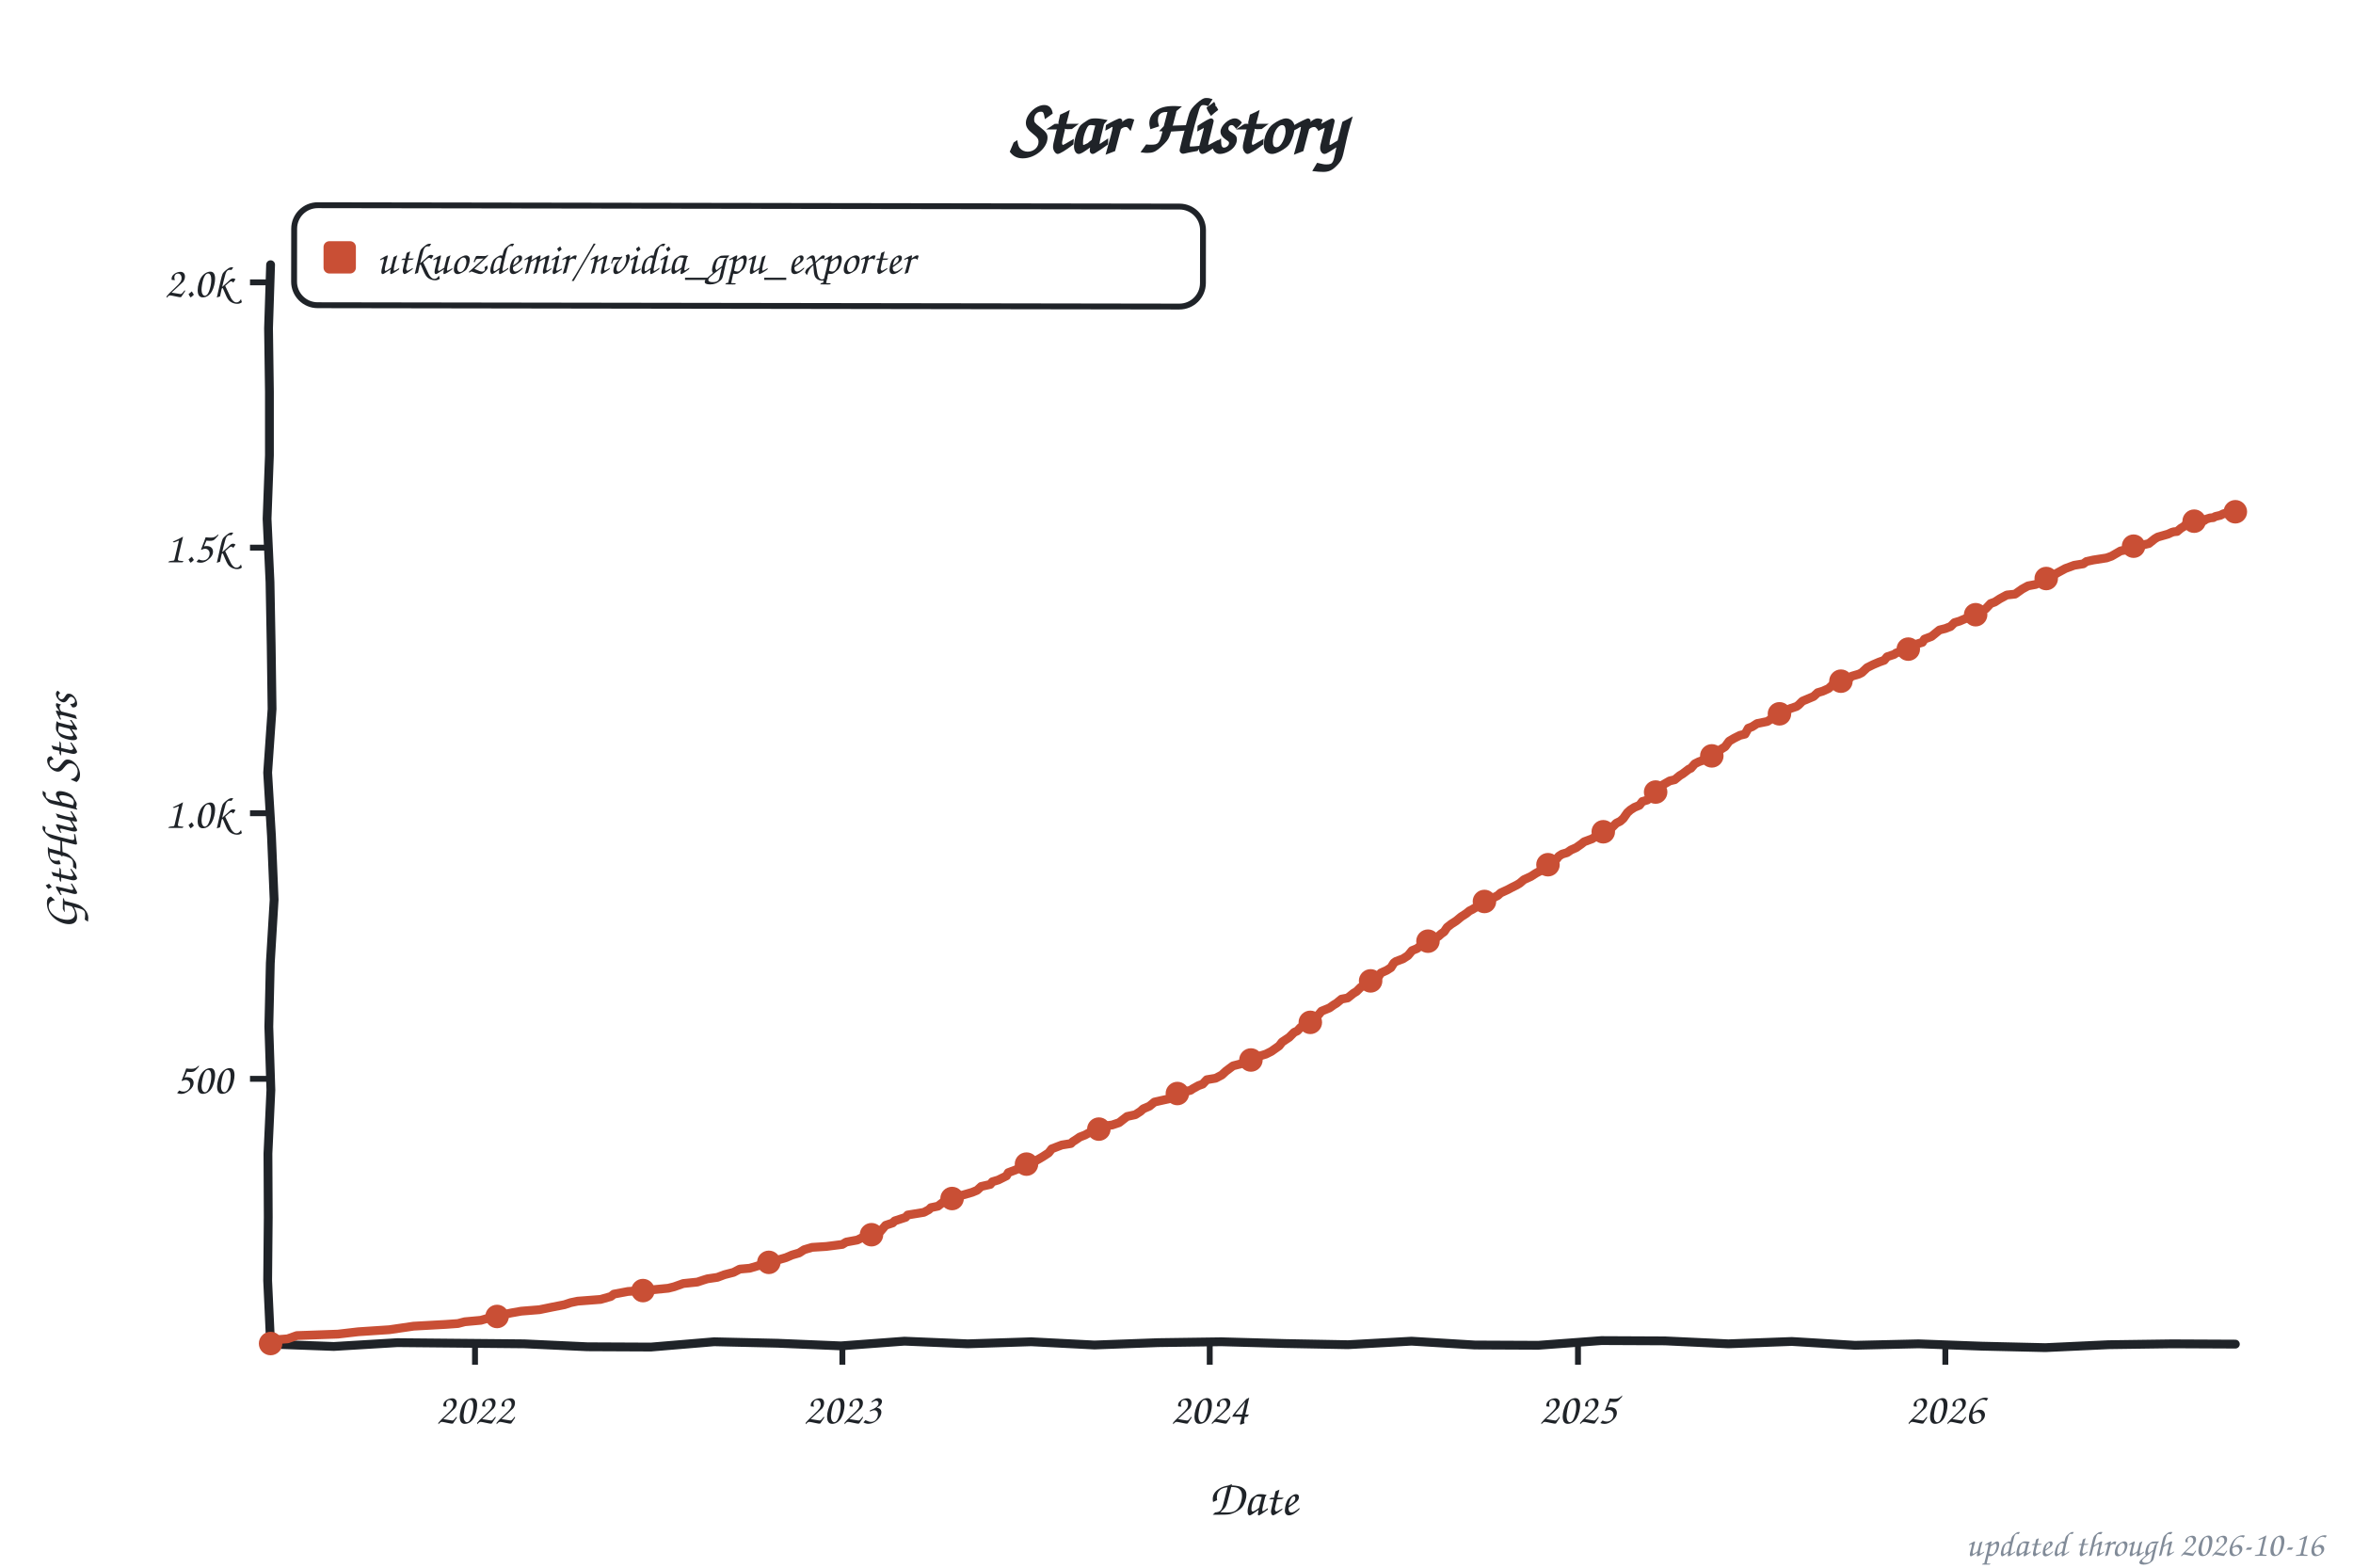
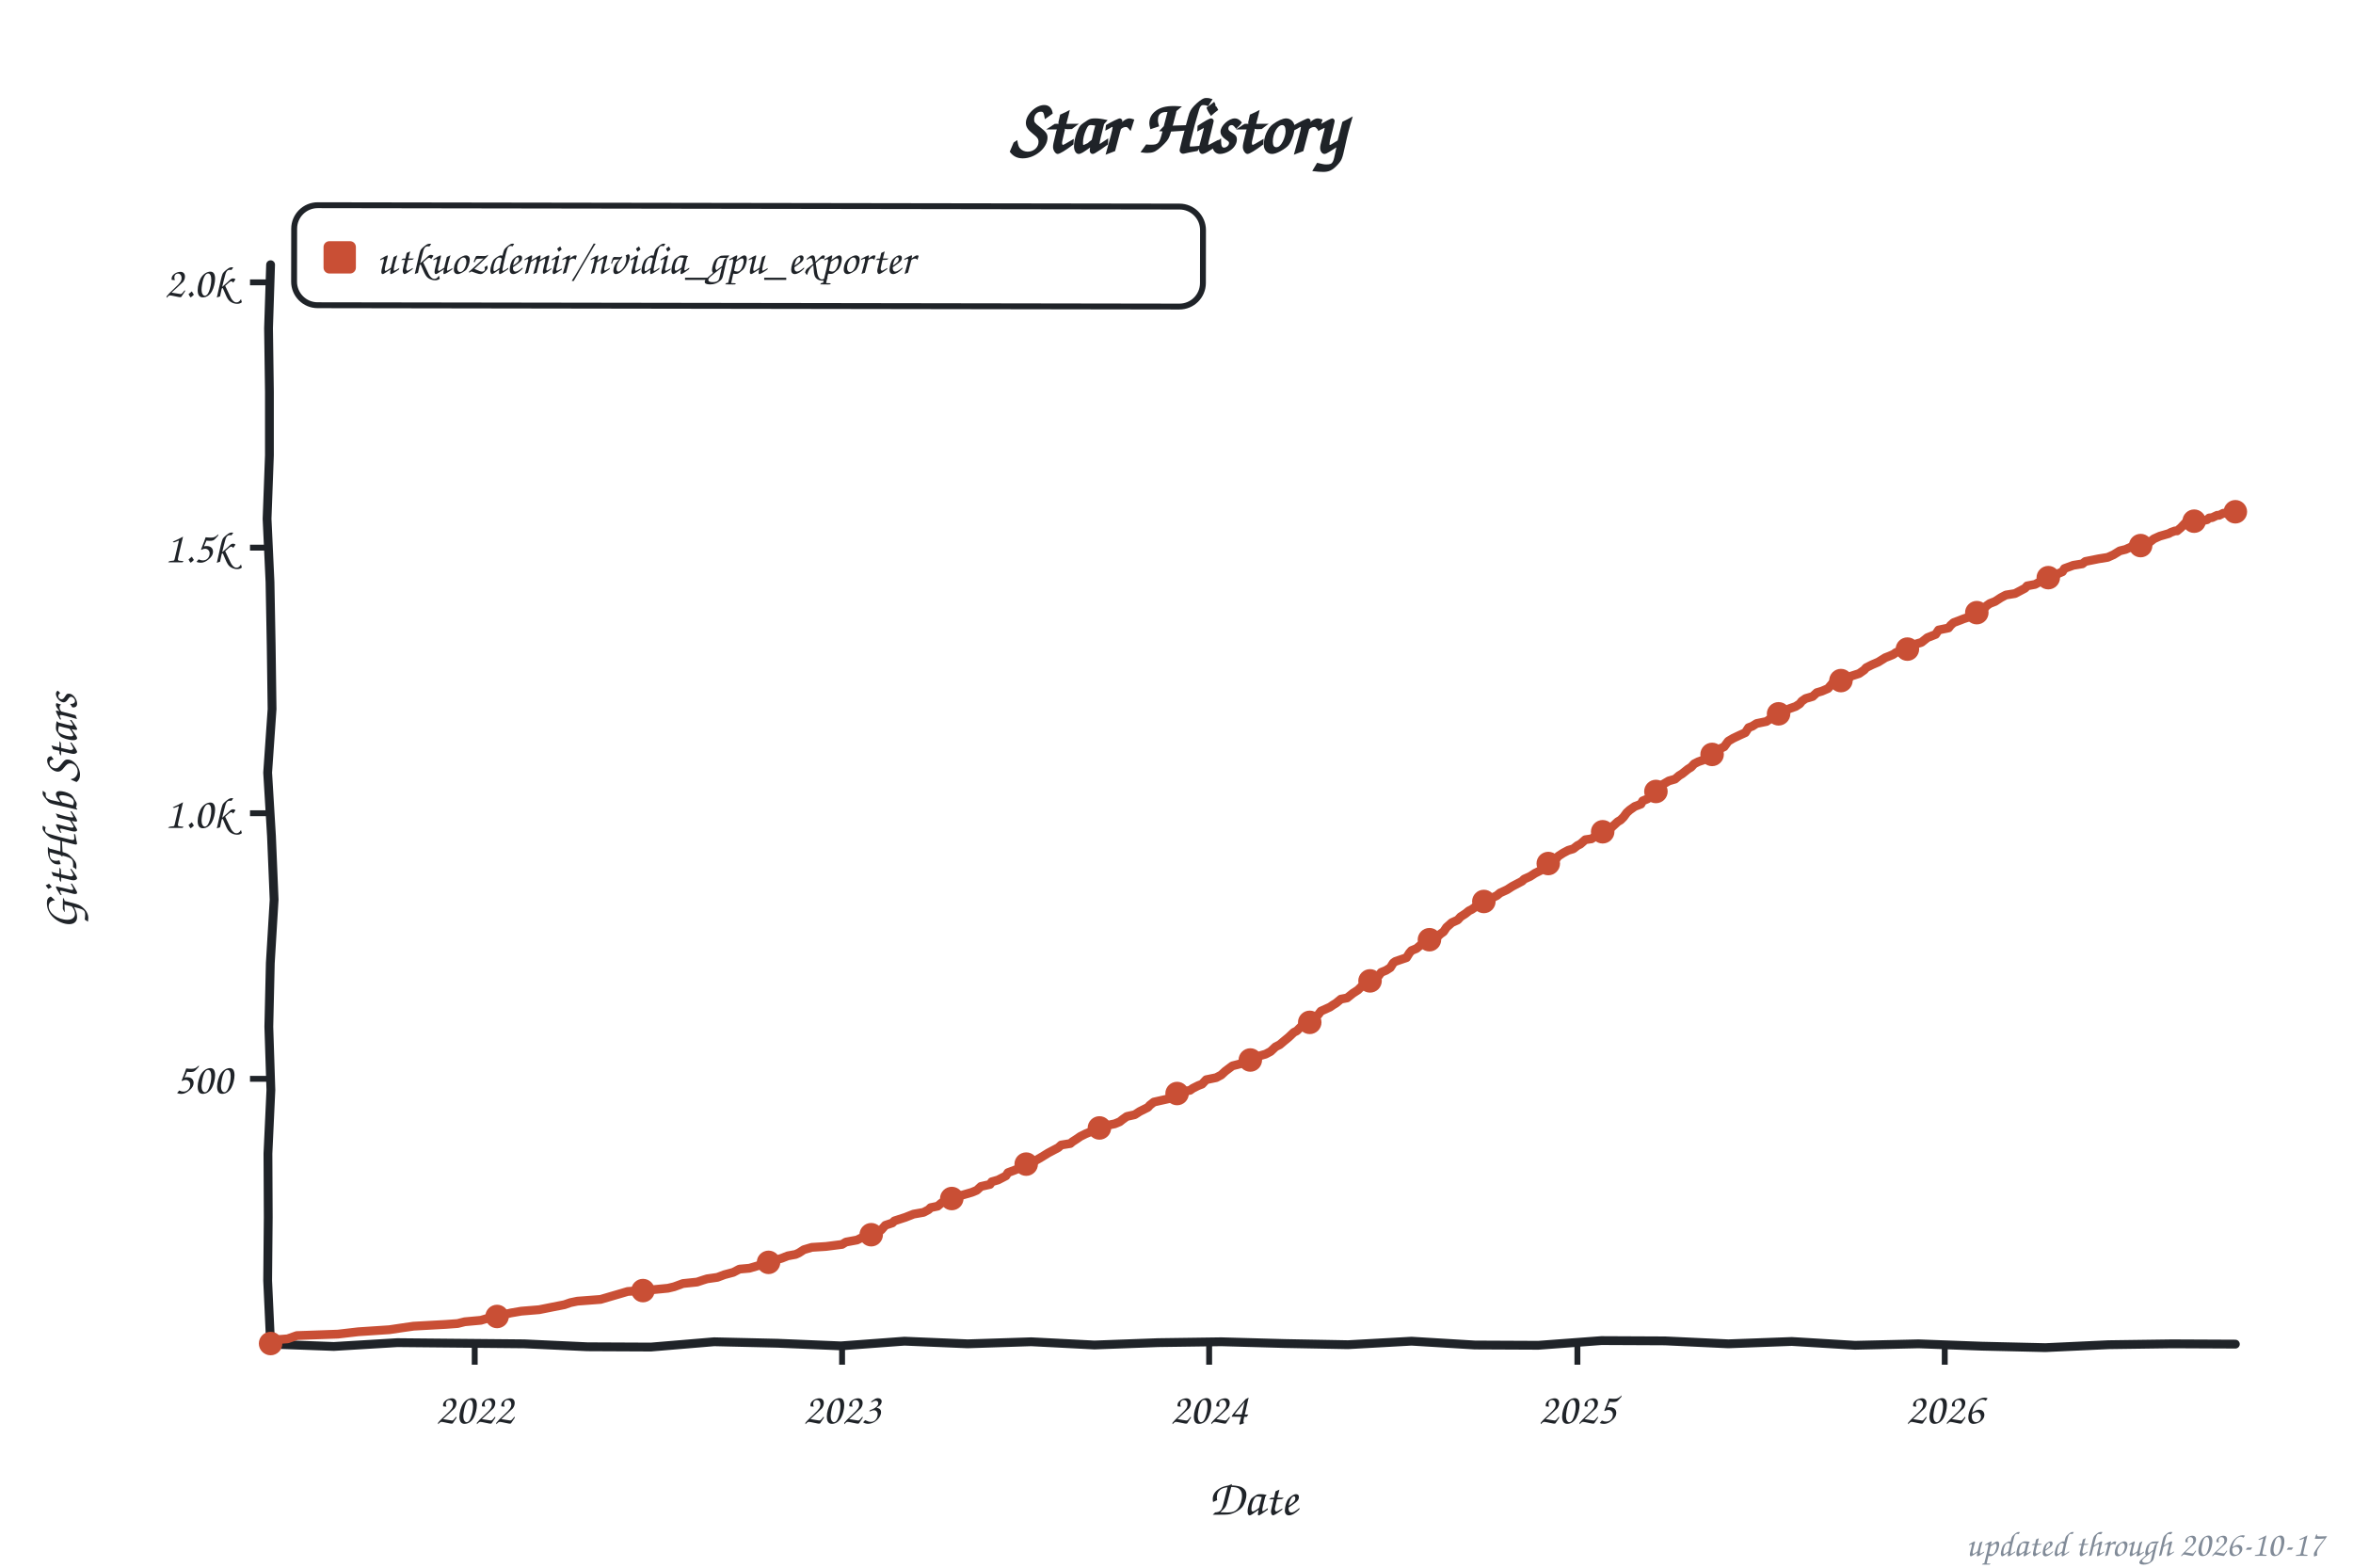
<svg xmlns="http://www.w3.org/2000/svg" width="800" height="533" viewBox="0 0 800 533" role="img" aria-label="Star history of utkuozdemir/nvidia_gpu_exporter">
  <style>text{font-family:"Comic Sans MS","Chalkboard SE","Comic Neue","Marker Felt",cursive}</style>
  <text x="400" y="52" font-size="26" font-weight="bold" text-anchor="middle" fill="#1f2328">Star History</text>
  <rect x="100" y="70" width="309" height="34" rx="8" fill="none" stroke="#1f2328" stroke-width="2" transform="rotate(0.09 254 87)" />
  <rect x="110" y="82" width="11" height="11" rx="2" fill="#c94f35" />
  <text x="128" y="93" font-size="15" fill="#1f2328" textLength="270" lengthAdjust="spacingAndGlyphs">utkuozdemir/nvidia_gpu_exporter</text>
  <line x1="85" y1="366.8" x2="92" y2="366.8" stroke="#1f2328" stroke-width="2" />
  <text x="79" y="371.8" font-size="15" text-anchor="end" fill="#1f2328">500</text>
  <line x1="85" y1="276.5" x2="92" y2="276.5" stroke="#1f2328" stroke-width="2" />
  <text x="79" y="281.5" font-size="15" text-anchor="end" fill="#1f2328">1.0k</text>
  <line x1="85" y1="186.2" x2="92" y2="186.2" stroke="#1f2328" stroke-width="2" />
  <text x="79" y="191.2" font-size="15" text-anchor="end" fill="#1f2328">1.5k</text>
  <line x1="85" y1="96.0" x2="92" y2="96.0" stroke="#1f2328" stroke-width="2" />
  <text x="79" y="101.0" font-size="15" text-anchor="end" fill="#1f2328">2.0k</text>
-   <line x1="161.5" y1="457" x2="161.5" y2="464" stroke="#1f2328" stroke-width="2" />
-   <text x="161.5" y="484" font-size="15" text-anchor="middle" fill="#1f2328">2022</text>
-   <line x1="286.4" y1="457" x2="286.4" y2="464" stroke="#1f2328" stroke-width="2" />
-   <text x="286.4" y="484" font-size="15" text-anchor="middle" fill="#1f2328">2023</text>
-   <line x1="411.3" y1="457" x2="411.3" y2="464" stroke="#1f2328" stroke-width="2" />
-   <text x="411.3" y="484" font-size="15" text-anchor="middle" fill="#1f2328">2024</text>
-   <line x1="536.5" y1="457" x2="536.5" y2="464" stroke="#1f2328" stroke-width="2" />
-   <text x="536.5" y="484" font-size="15" text-anchor="middle" fill="#1f2328">2025</text>
-   <line x1="661.4" y1="457" x2="661.4" y2="464" stroke="#1f2328" stroke-width="2" />
-   <text x="661.4" y="484" font-size="15" text-anchor="middle" fill="#1f2328">2026</text>
+   <line x1="161.4" y1="457" x2="161.4" y2="464" stroke="#1f2328" stroke-width="2" />
+   <text x="161.4" y="484" font-size="15" text-anchor="middle" fill="#1f2328">2022</text>
+   <line x1="286.3" y1="457" x2="286.3" y2="464" stroke="#1f2328" stroke-width="2" />
+   <text x="286.3" y="484" font-size="15" text-anchor="middle" fill="#1f2328">2023</text>
+   <line x1="411.1" y1="457" x2="411.1" y2="464" stroke="#1f2328" stroke-width="2" />
+   <text x="411.1" y="484" font-size="15" text-anchor="middle" fill="#1f2328">2024</text>
+   <line x1="536.3" y1="457" x2="536.3" y2="464" stroke="#1f2328" stroke-width="2" />
+   <text x="536.3" y="484" font-size="15" text-anchor="middle" fill="#1f2328">2025</text>
+   <line x1="661.2" y1="457" x2="661.2" y2="464" stroke="#1f2328" stroke-width="2" />
+   <text x="661.2" y="484" font-size="15" text-anchor="middle" fill="#1f2328">2026</text>
  <text x="426" y="515" font-size="17" text-anchor="middle" fill="#1f2328">Date</text>
  <text x="26" y="276" font-size="17" text-anchor="middle" fill="#1f2328" transform="rotate(-90 26 276)">GitHub Stars</text>
  <path d="M 92.0,90.0 L 91.3,111.6 L 91.6,133.2 L 91.6,154.8 L 90.8,176.4 L 91.8,197.9 L 92.2,219.5 L 92.5,241.1 L 91.0,262.7 L 92.3,284.3 L 93.2,305.9 L 91.9,327.5 L 91.4,349.1 L 92.1,370.6 L 91.1,392.2 L 91.2,413.8 L 91.0,435.4 L 92.0,457.0 L 113.5,457.8 L 135.1,456.5 L 156.6,456.7 L 178.2,456.9 L 199.7,457.9 L 221.3,458.0 L 242.8,456.2 L 264.4,456.7 L 285.9,457.6 L 307.5,456.0 L 329.0,456.9 L 350.6,456.2 L 372.1,457.3 L 393.7,456.5 L 415.2,456.2 L 436.8,456.8 L 458.3,457.2 L 479.9,456.0 L 501.4,457.3 L 523.0,457.4 L 544.5,455.8 L 566.1,455.9 L 587.6,456.9 L 609.2,456.1 L 630.7,457.4 L 652.3,456.9 L 673.8,457.7 L 695.4,458.2 L 716.9,457.2 L 738.5,456.9 L 760.0,457.0" fill="none" stroke="#1f2328" stroke-width="3" stroke-linecap="round" stroke-linejoin="round" />
-   <path d="M 92.0,456.8 L 92.7,455.6 L 97.8,455.2 L 100.9,454.1 L 114.9,453.6 L 121.8,452.8 L 132.4,452.1 L 137.2,451.4 L 140.6,450.9 L 151.5,450.3 L 155.7,450.0 L 158.0,449.4 L 163.5,448.9 L 167.3,447.8 L 172.4,446.7 L 173.8,446.4 L 177.2,445.8 L 183.4,445.3 L 187.8,444.4 L 191.9,443.6 L 194.0,442.9 L 196.4,442.4 L 204.2,441.8 L 207.7,440.8 L 208.7,440.0 L 213.5,439.1 L 221.0,438.6 L 227.2,438.0 L 229.2,437.5 L 232.3,436.4 L 237.1,435.9 L 239.2,435.2 L 240.5,434.8 L 243.9,434.3 L 246.3,433.4 L 249.4,432.6 L 251.5,431.5 L 254.9,431.2 L 260.0,429.7 L 261.7,429.0 L 264.1,428.5 L 267.2,427.6 L 269.3,426.7 L 271.7,426.0 L 273.4,424.9 L 276.1,424.1 L 280.9,423.8 L 286.4,423.1 L 287.7,422.3 L 291.5,421.6 L 292.9,420.9 L 295.3,420.0 L 297.0,419.3 L 299.4,418.6 L 301.1,416.6 L 303.5,415.8 L 304.2,415.1 L 307.9,413.9 L 308.6,413.1 L 314.1,412.2 L 315.8,411.3 L 316.5,410.6 L 318.9,410.1 L 320.3,409.0 L 322.0,407.9 L 324.7,407.0 L 327.4,406.3 L 330.5,405.4 L 332.2,404.7 L 333.6,403.4 L 336.7,402.7 L 337.4,401.8 L 339.4,401.2 L 342.2,399.8 L 342.8,398.7 L 345.2,397.8 L 347.3,396.9 L 349.0,395.8 L 352.1,394.7 L 354.5,393.3 L 356.5,392.0 L 357.6,390.6 L 361.0,389.3 L 364.1,388.8 L 364.7,388.2 L 366.1,387.3 L 367.1,386.6 L 368.9,385.9 L 370.9,384.8 L 372.3,384.1 L 374.0,383.5 L 375.7,382.8 L 378.1,382.5 L 380.5,381.7 L 381.9,380.6 L 383.2,379.6 L 386.0,379.0 L 387.7,377.9 L 388.7,377.0 L 390.8,376.1 L 392.5,374.7 L 398.3,373.4 L 399.6,372.9 L 400.7,371.6 L 404.8,370.7 L 405.5,370.2 L 407.5,369.1 L 408.9,368.6 L 410.3,367.1 L 413.3,366.6 L 415.4,365.5 L 416.8,364.2 L 419.2,362.4 L 421.9,361.7 L 423.6,361.0 L 425.0,360.6 L 426.7,359.7 L 428.4,359.0 L 430.4,358.4 L 432.2,357.5 L 433.2,356.8 L 434.9,355.6 L 435.9,354.3 L 438.3,352.7 L 440.0,351.0 L 441.1,350.5 L 442.1,349.4 L 443.5,348.3 L 445.5,347.6 L 446.5,346.2 L 447.9,345.5 L 449.3,343.8 L 452.0,342.7 L 453.4,341.7 L 454.4,341.1 L 456.1,339.7 L 458.2,339.3 L 460.2,337.7 L 461.2,337.1 L 462.6,335.7 L 465.4,333.7 L 467.1,333.2 L 468.4,332.5 L 469.5,330.8 L 471.5,329.9 L 472.9,329.0 L 473.9,327.4 L 474.6,326.9 L 477.0,326.0 L 478.7,324.9 L 480.1,323.2 L 481.8,322.5 L 483.1,321.4 L 484.9,320.2 L 486.9,319.1 L 489.0,318.4 L 490.0,317.5 L 491.0,316.8 L 492.0,315.3 L 493.4,314.2 L 495.1,313.1 L 496.8,311.7 L 498.5,310.6 L 499.6,309.7 L 500.6,309.2 L 502.7,307.9 L 504.7,306.5 L 506.8,305.7 L 509.2,304.5 L 510.2,303.6 L 512.6,302.5 L 513.9,301.8 L 515.7,300.9 L 516.7,300.3 L 518.1,299.1 L 520.5,298.0 L 522.2,296.9 L 523.9,296.0 L 524.6,295.1 L 526.3,294.0 L 527.3,292.9 L 529.3,292.0 L 530.0,291.1 L 531.1,290.4 L 532.8,289.9 L 534.1,289.0 L 535.9,288.2 L 537.6,287.0 L 538.6,286.2 L 541.3,285.2 L 543.0,284.1 L 543.7,283.4 L 546.1,282.6 L 547.8,281.6 L 549.5,279.9 L 550.9,279.2 L 551.9,278.3 L 553.3,276.3 L 554.3,275.4 L 555.7,274.5 L 557.4,273.8 L 558.4,272.5 L 560.1,272.0 L 561.2,270.7 L 562.9,269.3 L 563.9,268.2 L 564.9,267.1 L 567.7,265.5 L 569.4,265.1 L 571.1,263.7 L 572.1,263.1 L 574.2,261.5 L 574.9,261.2 L 576.2,259.7 L 577.6,259.0 L 579.3,258.4 L 580.3,257.5 L 582.0,257.0 L 583.4,255.7 L 584.4,255.2 L 586.5,253.9 L 587.9,252.0 L 589.6,251.0 L 591.6,250.0 L 593.3,249.6 L 594.4,247.6 L 595.7,247.1 L 597.4,246.0 L 600.9,245.3 L 603.6,243.5 L 605.3,242.6 L 606.3,242.2 L 608.7,240.9 L 610.8,240.2 L 611.5,239.7 L 612.8,238.4 L 613.5,238.1 L 616.6,236.8 L 618.0,235.5 L 619.7,235.0 L 621.7,234.1 L 623.1,232.8 L 625.2,231.7 L 627.2,231.2 L 628.9,230.5 L 629.6,229.9 L 632.0,229.2 L 633.0,228.7 L 634.8,227.0 L 636.8,226.0 L 638.9,225.1 L 640.6,224.5 L 641.6,223.3 L 644.0,222.5 L 644.7,222.0 L 648.8,220.7 L 649.8,219.8 L 651.9,218.9 L 653.6,218.4 L 654.3,217.3 L 656.7,216.4 L 659.4,214.2 L 661.4,213.7 L 663.2,213.0 L 664.5,211.7 L 666.2,211.2 L 667.6,210.6 L 670.3,209.5 L 671.7,209.0 L 673.8,207.5 L 675.1,207.0 L 676.8,205.2 L 678.2,204.7 L 679.9,203.6 L 682.3,202.3 L 685.1,202.0 L 687.5,200.3 L 689.5,199.2 L 692.2,198.7 L 694.0,197.6 L 695.3,196.9 L 696.7,196.4 L 697.7,195.8 L 699.8,194.6 L 702.2,193.3 L 705.2,192.2 L 708.3,191.7 L 709.4,190.9 L 711.7,190.4 L 716.2,189.7 L 717.9,189.1 L 721.0,187.3 L 722.7,187.0 L 724.8,186.2 L 728.5,185.3 L 730.6,184.8 L 732.6,183.2 L 733.6,182.6 L 737.1,181.6 L 738.4,181.0 L 739.1,180.8 L 740.2,180.7 L 741.5,179.6 L 742.5,179.0 L 743.6,177.9 L 744.6,177.6 L 745.6,177.2 L 747.0,177.6 L 748.0,177.2 L 749.4,177.0 L 750.1,176.5 L 751.4,176.1 L 752.5,176.0 L 753.2,175.6 L 754.9,175.2 L 755.9,174.7 L 756.6,174.5 L 757.6,174.9 L 758.6,174.7 L 760.0,174.0" fill="none" stroke="#c94f35" stroke-width="3" stroke-linecap="round" stroke-linejoin="round" />
+   <path d="M 92.0,456.8 L 92.7,455.6 L 97.8,455.2 L 100.9,454.1 L 114.9,453.6 L 121.8,452.8 L 132.4,452.1 L 137.1,451.4 L 140.6,450.9 L 151.5,450.3 L 155.6,450.0 L 158.0,449.4 L 163.5,448.9 L 167.2,447.8 L 172.4,446.7 L 173.7,446.4 L 177.2,445.8 L 183.3,445.3 L 187.8,444.4 L 191.9,443.6 L 193.9,442.9 L 196.3,442.4 L 204.2,441.8 L 207.6,440.8 L 210.7,439.9 L 213.4,439.1 L 220.9,438.6 L 227.1,438.0 L 229.2,437.5 L 232.2,436.4 L 237.0,435.9 L 239.1,435.2 L 240.4,434.8 L 243.9,434.3 L 246.3,433.4 L 249.3,432.6 L 251.4,431.5 L 254.8,431.2 L 259.9,429.7 L 261.7,429.0 L 265.8,427.8 L 267.8,427.0 L 270.5,426.5 L 271.6,426.0 L 273.3,424.9 L 276.0,424.1 L 280.8,423.8 L 286.3,423.1 L 287.6,422.3 L 291.4,421.6 L 292.8,420.9 L 295.2,420.0 L 298.2,419.1 L 299.6,418.2 L 301.0,416.6 L 303.4,415.8 L 304.1,415.1 L 307.8,413.9 L 310.6,412.8 L 314.0,412.2 L 315.7,411.3 L 316.4,410.6 L 318.8,410.1 L 320.1,409.0 L 322.9,407.7 L 324.9,406.8 L 327.3,406.3 L 330.4,405.4 L 332.1,404.7 L 333.5,403.4 L 336.6,402.7 L 337.2,401.8 L 339.3,401.2 L 342.0,399.8 L 342.7,398.7 L 345.1,397.8 L 347.2,396.9 L 348.9,395.8 L 351.9,394.7 L 354.3,393.3 L 356.4,392.0 L 359.8,390.2 L 360.8,389.3 L 363.9,388.8 L 364.6,388.2 L 366.0,387.3 L 367.3,386.4 L 369.1,385.5 L 370.8,384.8 L 372.1,384.1 L 373.8,383.5 L 375.5,382.8 L 379.0,382.1 L 380.7,381.4 L 381.7,380.6 L 383.1,379.6 L 385.8,379.0 L 387.5,377.9 L 390.3,376.5 L 390.9,375.8 L 392.3,374.7 L 398.1,373.4 L 399.5,372.9 L 400.9,371.4 L 404.6,370.7 L 405.6,370.0 L 407.4,369.1 L 408.7,368.6 L 410.1,367.1 L 413.5,366.4 L 415.2,365.5 L 416.6,364.2 L 419.0,362.4 L 421.7,361.7 L 423.4,361.0 L 425.1,360.4 L 426.5,359.7 L 428.2,359.0 L 430.3,358.4 L 432.0,357.5 L 433.7,355.9 L 435.1,355.2 L 436.4,354.1 L 438.1,352.7 L 439.9,351.0 L 440.9,350.5 L 442.2,349.2 L 443.3,348.3 L 445.3,347.6 L 446.4,346.2 L 448.1,345.1 L 449.1,343.8 L 452.2,342.4 L 453.2,341.7 L 454.2,341.1 L 455.9,339.7 L 458.0,339.3 L 460.0,337.7 L 461.7,336.6 L 462.8,335.5 L 465.2,333.7 L 466.5,333.4 L 468.2,332.5 L 469.6,330.6 L 471.3,329.9 L 472.7,329.0 L 473.7,327.4 L 474.4,326.9 L 478.2,325.6 L 479.2,324.0 L 479.9,323.2 L 481.6,322.5 L 482.9,321.4 L 484.7,320.2 L 487.1,318.9 L 488.8,318.4 L 489.8,317.5 L 490.8,316.8 L 491.8,315.3 L 493.6,313.7 L 495.6,312.8 L 496.6,311.7 L 498.3,310.6 L 499.4,309.7 L 500.4,309.2 L 502.8,307.5 L 505.2,306.3 L 506.5,305.7 L 508.9,304.5 L 510.0,303.6 L 512.4,302.5 L 514.1,301.4 L 515.8,300.5 L 517.5,299.6 L 518.2,298.9 L 520.2,298.0 L 521.9,296.9 L 523.7,296.0 L 525.4,294.7 L 526.4,293.6 L 527.4,292.7 L 529.1,292.0 L 529.8,291.1 L 531.5,290.0 L 533.2,289.1 L 534.9,288.6 L 536.3,287.5 L 537.3,287.0 L 539.0,285.5 L 541.1,285.2 L 542.8,284.1 L 543.8,283.2 L 545.9,282.6 L 547.6,281.6 L 550.0,279.4 L 551.0,278.8 L 552.0,277.8 L 553.1,276.3 L 554.1,275.4 L 555.8,274.2 L 557.9,273.4 L 558.5,272.3 L 560.2,271.6 L 561.6,270.4 L 562.6,269.3 L 564.4,267.8 L 565.0,266.9 L 567.4,265.5 L 569.5,264.9 L 570.9,263.7 L 571.9,263.1 L 573.9,261.5 L 575.0,260.8 L 576.0,259.7 L 577.4,259.0 L 579.1,258.4 L 580.1,257.5 L 582.1,256.5 L 583.5,255.6 L 584.5,254.7 L 586.2,253.9 L 587.6,252.0 L 589.3,251.0 L 591.4,250.0 L 593.4,249.1 L 594.5,247.4 L 595.8,246.9 L 597.2,246.0 L 600.6,245.3 L 603.7,243.1 L 605.7,242.4 L 606.8,241.7 L 608.5,240.9 L 610.5,240.2 L 611.9,239.3 L 612.6,238.4 L 613.9,237.5 L 616.3,236.8 L 617.7,235.5 L 619.4,235.0 L 621.5,234.1 L 623.2,232.1 L 624.9,231.7 L 626.9,231.2 L 628.7,230.5 L 629.3,229.9 L 632.1,229.0 L 633.8,227.8 L 634.5,227.0 L 636.5,226.0 L 638.6,225.1 L 641.0,223.6 L 642.3,223.1 L 643.7,222.5 L 644.7,221.8 L 648.5,220.7 L 649.5,219.8 L 651.6,218.9 L 653.3,218.4 L 655.3,216.8 L 658.1,215.7 L 659.1,214.2 L 662.5,213.5 L 663.2,212.6 L 664.2,211.7 L 666.6,210.8 L 667.6,210.4 L 670.7,209.4 L 672.8,207.7 L 674.1,207.4 L 675.5,205.9 L 676.5,205.2 L 678.3,204.5 L 680.3,203.2 L 682.0,202.3 L 685.1,201.8 L 688.5,200.0 L 689.2,199.2 L 691.9,198.7 L 694.3,197.4 L 695.0,196.9 L 696.7,196.2 L 698.4,195.6 L 701.2,194.4 L 701.9,193.3 L 704.9,192.2 L 708.0,191.7 L 709.0,190.9 L 713.5,190.0 L 716.6,189.5 L 718.6,188.6 L 720.7,187.3 L 722.7,186.8 L 725.1,185.7 L 729.9,185.2 L 730.9,184.3 L 732.3,183.2 L 734.3,182.3 L 737.4,181.4 L 738.1,181.0 L 739.5,180.5 L 740.2,180.5 L 741.5,179.4 L 742.9,177.9 L 743.6,177.9 L 745.0,177.2 L 745.6,177.2 L 746.7,177.6 L 748.4,176.9 L 749.1,177.0 L 750.4,176.7 L 751.1,176.1 L 752.1,176.0 L 753.8,175.2 L 754.5,175.2 L 755.9,174.5 L 756.9,174.5 L 757.6,174.9 L 759.0,174.2 L 760.0,174.0" fill="none" stroke="#c94f35" stroke-width="3" stroke-linecap="round" stroke-linejoin="round" />
  <circle cx="92.0" cy="456.8" r="4" fill="#c94f35" />
  <circle cx="169.0" cy="447.6" r="4" fill="#c94f35" />
  <circle cx="218.6" cy="438.8" r="4" fill="#c94f35" />
-   <circle cx="261.4" cy="429.2" r="4" fill="#c94f35" />
-   <circle cx="296.3" cy="419.8" r="4" fill="#c94f35" />
-   <circle cx="323.7" cy="407.5" r="4" fill="#c94f35" />
-   <circle cx="349.0" cy="395.8" r="4" fill="#c94f35" />
-   <circle cx="373.6" cy="383.9" r="4" fill="#c94f35" />
-   <circle cx="400.3" cy="371.8" r="4" fill="#c94f35" />
-   <circle cx="425.3" cy="360.4" r="4" fill="#c94f35" />
-   <circle cx="445.5" cy="347.6" r="4" fill="#c94f35" />
-   <circle cx="466.0" cy="333.5" r="4" fill="#c94f35" />
-   <circle cx="485.5" cy="320.0" r="4" fill="#c94f35" />
-   <circle cx="504.7" cy="306.5" r="4" fill="#c94f35" />
-   <circle cx="526.3" cy="294.0" r="4" fill="#c94f35" />
-   <circle cx="545.1" cy="282.8" r="4" fill="#c94f35" />
-   <circle cx="562.9" cy="269.3" r="4" fill="#c94f35" />
-   <circle cx="582.0" cy="257.0" r="4" fill="#c94f35" />
-   <circle cx="605.0" cy="242.7" r="4" fill="#c94f35" />
-   <circle cx="625.9" cy="231.6" r="4" fill="#c94f35" />
-   <circle cx="648.8" cy="220.7" r="4" fill="#c94f35" />
-   <circle cx="671.7" cy="209.0" r="4" fill="#c94f35" />
-   <circle cx="695.7" cy="196.7" r="4" fill="#c94f35" />
-   <circle cx="725.4" cy="185.7" r="4" fill="#c94f35" />
+   <circle cx="261.3" cy="429.2" r="4" fill="#c94f35" />
+   <circle cx="296.2" cy="419.8" r="4" fill="#c94f35" />
+   <circle cx="323.6" cy="407.5" r="4" fill="#c94f35" />
+   <circle cx="348.9" cy="395.8" r="4" fill="#c94f35" />
+   <circle cx="373.8" cy="383.5" r="4" fill="#c94f35" />
+   <circle cx="400.2" cy="371.8" r="4" fill="#c94f35" />
+   <circle cx="425.1" cy="360.4" r="4" fill="#c94f35" />
+   <circle cx="445.3" cy="347.6" r="4" fill="#c94f35" />
+   <circle cx="465.8" cy="333.5" r="4" fill="#c94f35" />
+   <circle cx="486.0" cy="319.5" r="4" fill="#c94f35" />
+   <circle cx="504.5" cy="306.5" r="4" fill="#c94f35" />
+   <circle cx="526.4" cy="293.6" r="4" fill="#c94f35" />
+   <circle cx="544.9" cy="282.8" r="4" fill="#c94f35" />
+   <circle cx="563.0" cy="269.1" r="4" fill="#c94f35" />
+   <circle cx="582.1" cy="256.5" r="4" fill="#c94f35" />
+   <circle cx="604.7" cy="242.7" r="4" fill="#c94f35" />
+   <circle cx="625.9" cy="231.4" r="4" fill="#c94f35" />
+   <circle cx="648.5" cy="220.7" r="4" fill="#c94f35" />
+   <circle cx="672.1" cy="208.3" r="4" fill="#c94f35" />
+   <circle cx="696.4" cy="196.4" r="4" fill="#c94f35" />
+   <circle cx="727.8" cy="185.5" r="4" fill="#c94f35" />
  <circle cx="746.0" cy="177.2" r="4" fill="#c94f35" />
  <circle cx="760.0" cy="174.0" r="4" fill="#c94f35" />
-   <text x="790" y="529" font-size="12" text-anchor="end" fill="#818b98">updated through 2026-10-16</text>
+   <text x="790" y="529" font-size="12" text-anchor="end" fill="#818b98">updated through 2026-10-17</text>
</svg>
